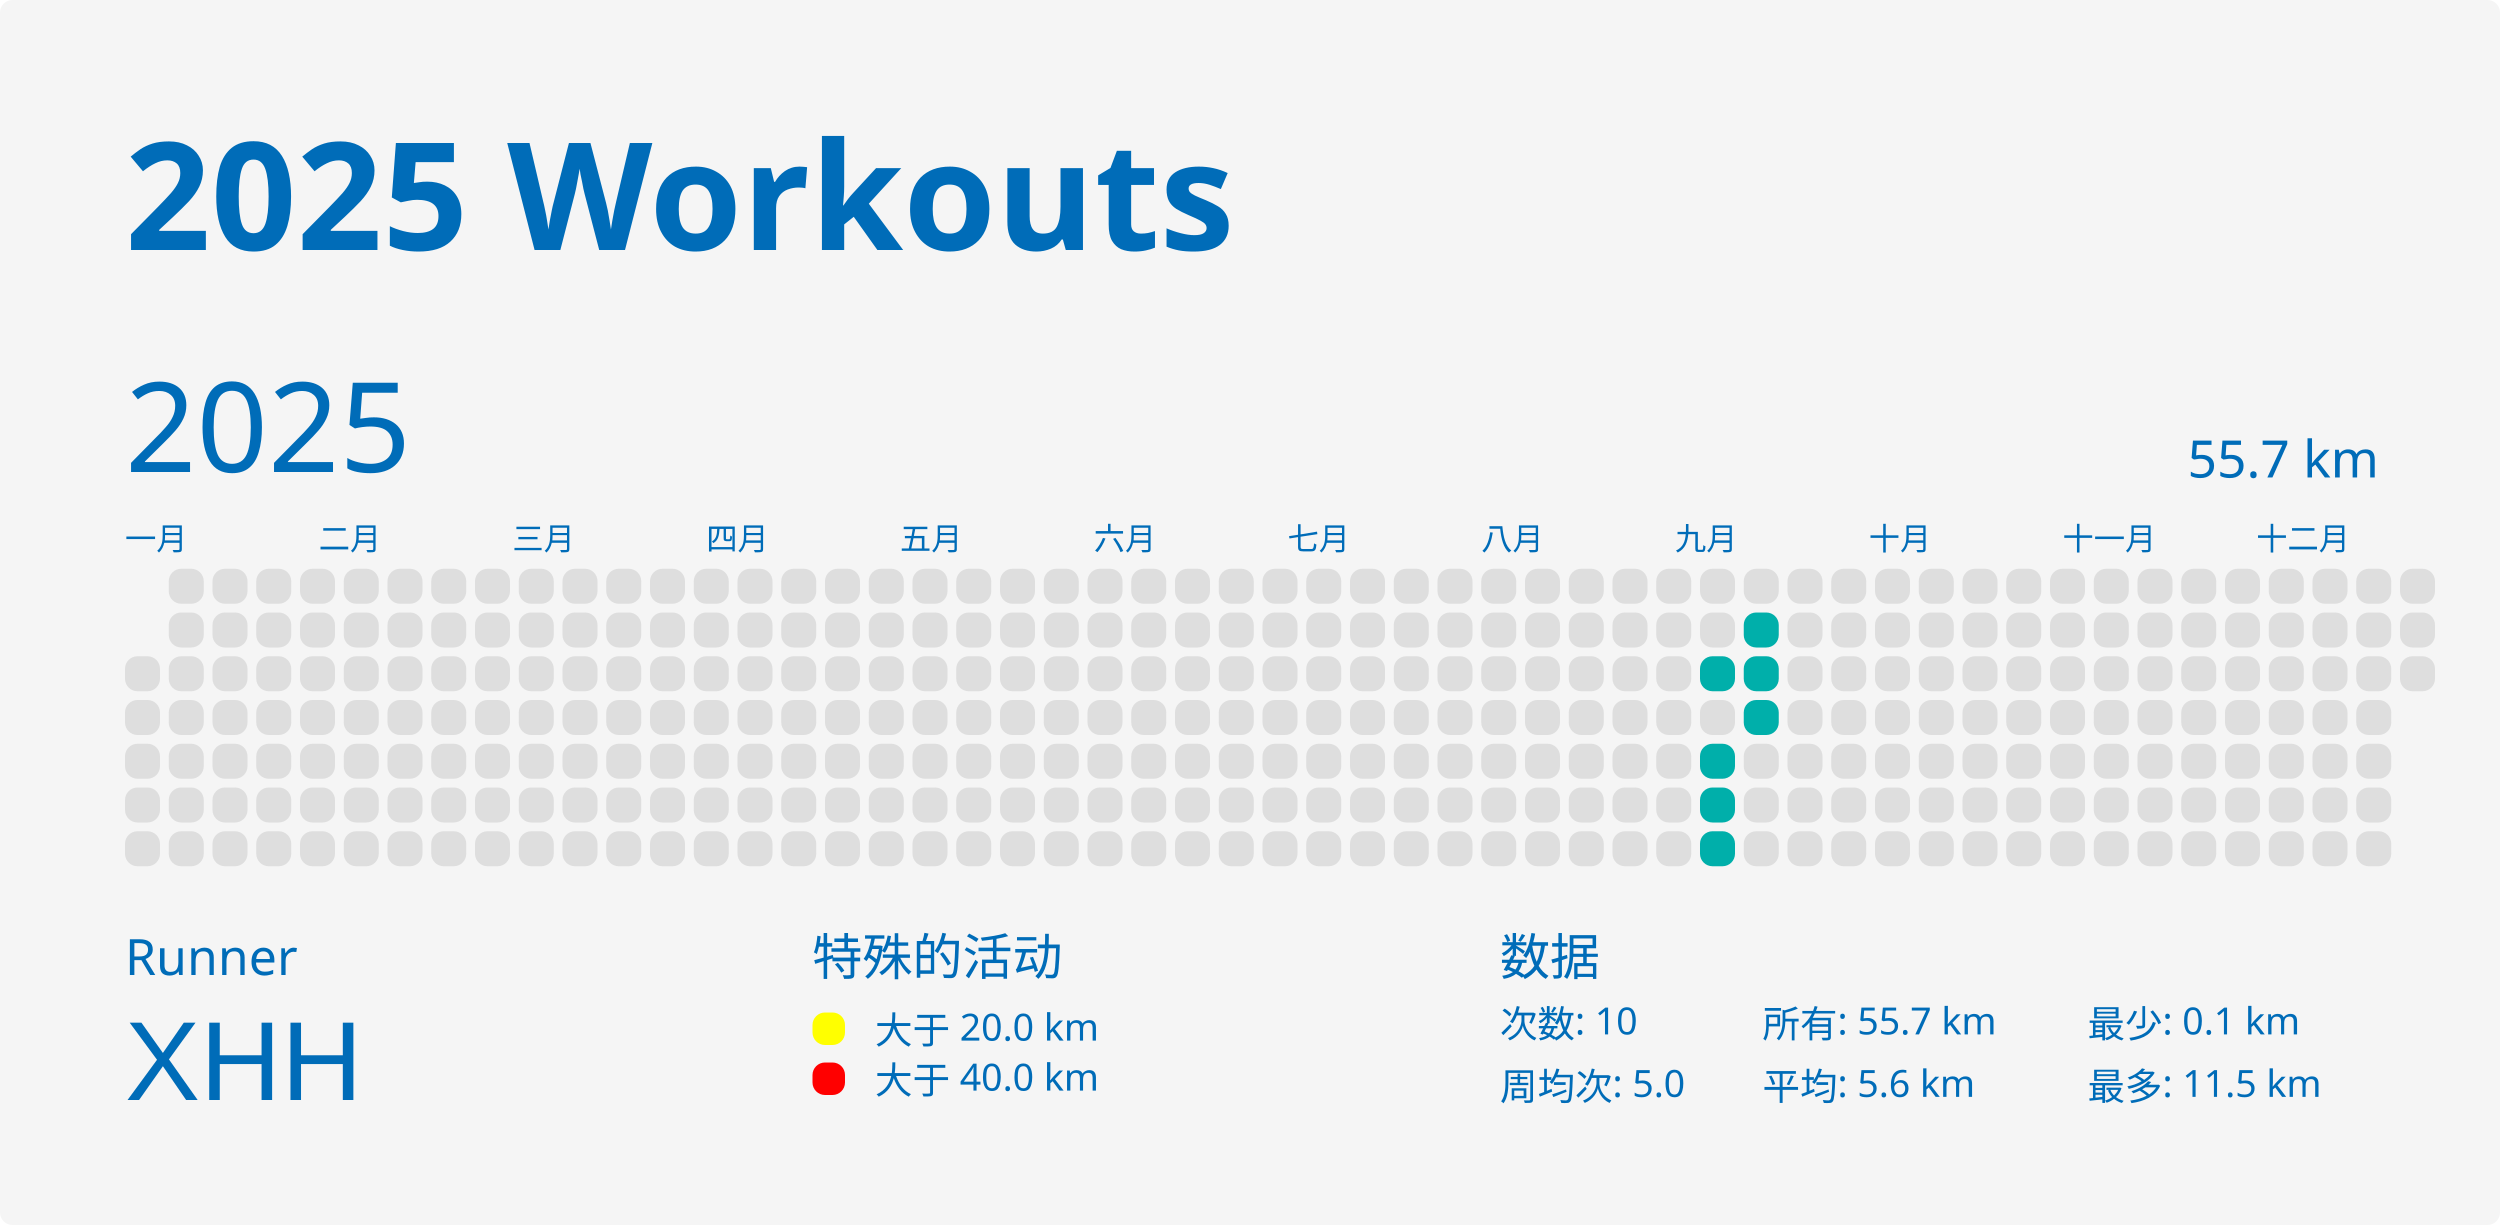
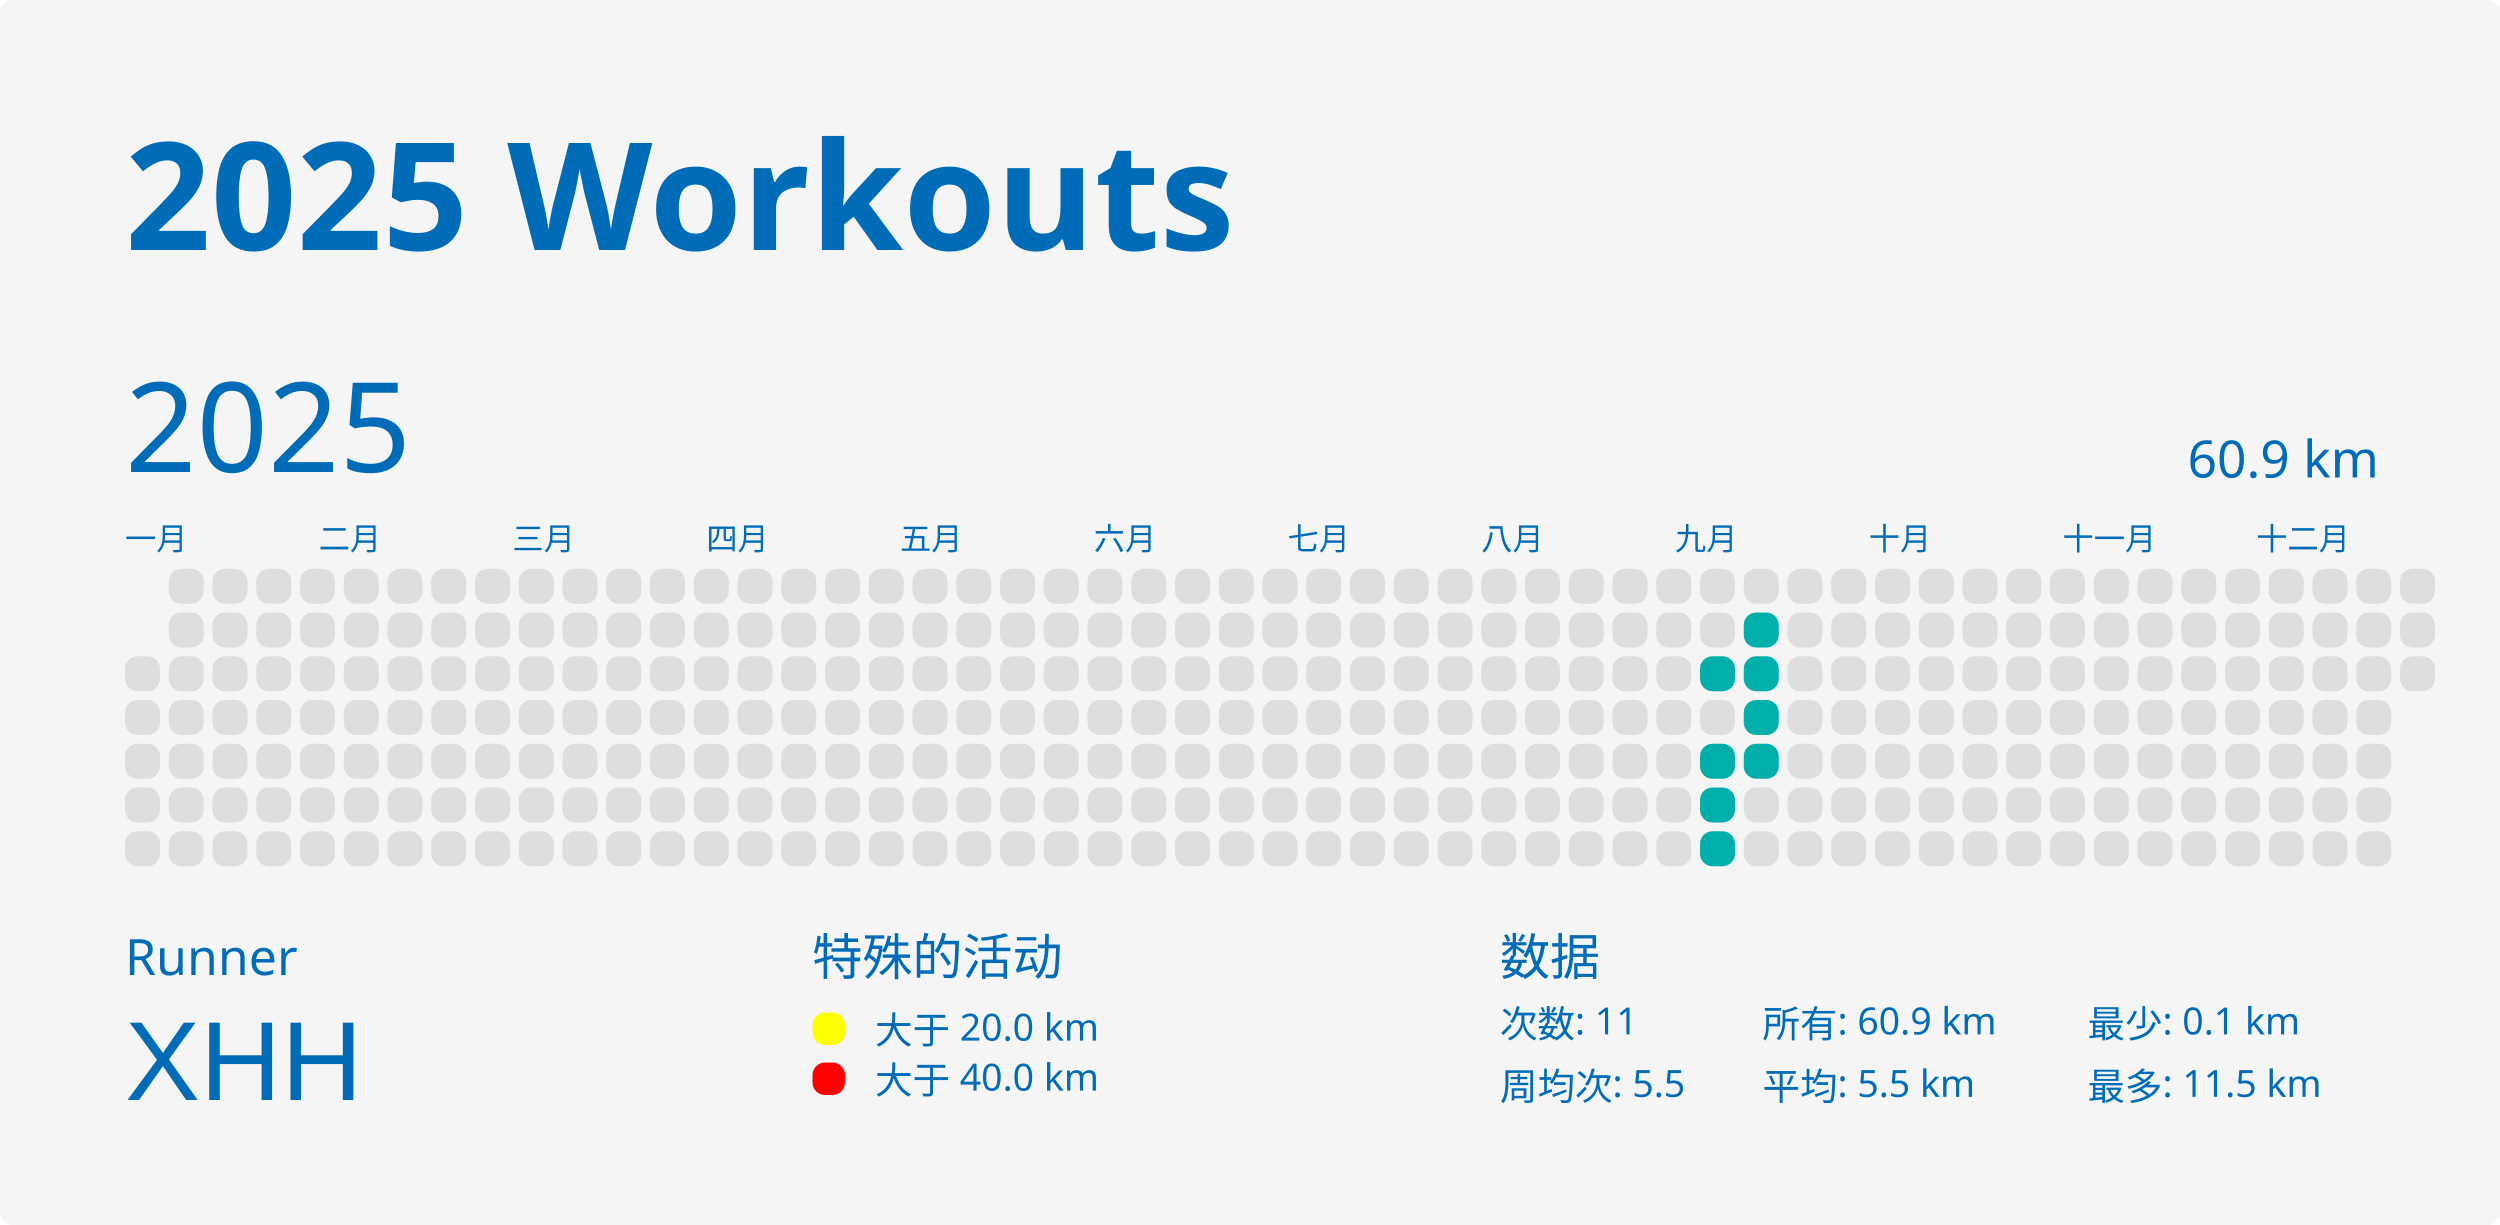
<svg xmlns="http://www.w3.org/2000/svg" baseProfile="full" height="98mm" version="1.1" viewBox="0,0,200,98" width="200mm">
  <defs />
  <rect fill="#f5f5f5" height="98" rx="1" ry="1" width="200" x="0" y="0" />
  <text fill="#006cb8" style="font-size:12px; font-family:MGI-Regular; font-weight:bold;" x="10" y="20">2025 Workouts</text>
  <text fill="#006cb8" style="font-size:4px; font-family:MGI-Regular" x="10" y="78">Runner</text>
  <text fill="#006cb8" style="font-size:9px; font-family:Arial" x="10" y="88">XHH</text>
  <text fill="#006cb8" style="font-size:4px; font-family:MGI-Regular" x="65" y="78">特殊的活动</text>
  <rect fill="yellow" height="2.6" rx="1" ry="1" width="2.6" x="65" y="81" />
  <text fill="#006cb8" style="font-size:3px; font-family:MGI-Regular" x="70" y="83.5">大于 20.0 km</text>
  <rect fill="red" height="2.6" rx="1" ry="1" width="2.6" x="65" y="85" />
  <text fill="#006cb8" style="font-size:3px; font-family:MGI-Regular" x="70" y="87.5">大于 40.0 km</text>
  <text fill="#006cb8" style="font-size:4px; font-family:MGI-Regular" x="120" y="78">数据</text>
-   <text fill="#006cb8" style="font-size:3px; font-family:MGI-Regular" x="120" y="83">次数: 10</text>
-   <text fill="#006cb8" style="font-size:3px; font-family:MGI-Regular" x="120" y="88">周均次: 5.0</text>
-   <text fill="#006cb8" style="font-size:3px; font-family:MGI-Regular" x="141" y="83">所有: 55.7 km</text>
-   <text fill="#006cb8" style="font-size:3px; font-family:MGI-Regular" x="141" y="88">平均: 5.6 km</text>
+   <text fill="#006cb8" style="font-size:3px; font-family:MGI-Regular" x="120" y="83">次数: 11</text>
+   <text fill="#006cb8" style="font-size:3px; font-family:MGI-Regular" x="120" y="88">周均次: 5.5</text>
+   <text fill="#006cb8" style="font-size:3px; font-family:MGI-Regular" x="141" y="83">所有: 60.9 km</text>
+   <text fill="#006cb8" style="font-size:3px; font-family:MGI-Regular" x="141" y="88">平均: 5.5 km</text>
  <text fill="#006cb8" style="font-size:3px; font-family:MGI-Regular" x="167" y="83">最少: 0.1 km</text>
  <text fill="#006cb8" style="font-size:3px; font-family:MGI-Regular" x="167" y="88">最多: 11.5 km</text>
  <text dominant-baseline="hanging" fill="#006cb8" style="font-size:10.0px; font-family:MGI-Regular;" x="10" y="30">2025</text>
-   <text dominant-baseline="hanging" fill="#006cb8" style="font-size:4.125px; font-family:MGI-Regular;" x="175" y="35">55.7 km</text>
+   <text dominant-baseline="hanging" fill="#006cb8" style="font-size:4.125px; font-family:MGI-Regular;" x="175" y="35">60.9 km</text>
  <text fill="#006cb8" style="font-size:2.5px; font-family:MGI-Regular" x="10.0" y="44">一月</text>
  <text fill="#006cb8" style="font-size:2.5px; font-family:MGI-Regular" x="25.5" y="44">二月</text>
  <text fill="#006cb8" style="font-size:2.5px; font-family:MGI-Regular" x="41.0" y="44">三月</text>
  <text fill="#006cb8" style="font-size:2.5px; font-family:MGI-Regular" x="56.5" y="44">四月</text>
  <text fill="#006cb8" style="font-size:2.5px; font-family:MGI-Regular" x="72.0" y="44">五月</text>
  <text fill="#006cb8" style="font-size:2.5px; font-family:MGI-Regular" x="87.5" y="44">六月</text>
  <text fill="#006cb8" style="font-size:2.5px; font-family:MGI-Regular" x="103.0" y="44">七月</text>
  <text fill="#006cb8" style="font-size:2.5px; font-family:MGI-Regular" x="118.5" y="44">八月</text>
  <text fill="#006cb8" style="font-size:2.5px; font-family:MGI-Regular" x="134.0" y="44">九月</text>
  <text fill="#006cb8" style="font-size:2.5px; font-family:MGI-Regular" x="149.5" y="44">十月</text>
  <text fill="#006cb8" style="font-size:2.5px; font-family:MGI-Regular" x="165.0" y="44">十一月</text>
  <text fill="#006cb8" style="font-size:2.5px; font-family:MGI-Regular" x="180.5" y="44">十二月</text>
  <rect fill="#dedede" height="2.8" rx="1" ry="1" width="2.8" x="10.0" y="52.5" />
  <rect fill="#dedede" height="2.8" rx="1" ry="1" width="2.8" x="10.0" y="56.0" />
  <rect fill="#dedede" height="2.8" rx="1" ry="1" width="2.8" x="10.0" y="59.5" />
  <rect fill="#dedede" height="2.8" rx="1" ry="1" width="2.8" x="10.0" y="63.0" />
  <rect fill="#dedede" height="2.8" rx="1" ry="1" width="2.8" x="10.0" y="66.5" />
  <rect fill="#dedede" height="2.8" rx="1" ry="1" width="2.8" x="13.5" y="45.5" />
  <rect fill="#dedede" height="2.8" rx="1" ry="1" width="2.8" x="13.5" y="49.0" />
  <rect fill="#dedede" height="2.8" rx="1" ry="1" width="2.8" x="13.5" y="52.5" />
  <rect fill="#dedede" height="2.8" rx="1" ry="1" width="2.8" x="13.5" y="56.0" />
  <rect fill="#dedede" height="2.8" rx="1" ry="1" width="2.8" x="13.5" y="59.5" />
  <rect fill="#dedede" height="2.8" rx="1" ry="1" width="2.8" x="13.5" y="63.0" />
  <rect fill="#dedede" height="2.8" rx="1" ry="1" width="2.8" x="13.5" y="66.5" />
  <rect fill="#dedede" height="2.8" rx="1" ry="1" width="2.8" x="17.0" y="45.5" />
  <rect fill="#dedede" height="2.8" rx="1" ry="1" width="2.8" x="17.0" y="49.0" />
  <rect fill="#dedede" height="2.8" rx="1" ry="1" width="2.8" x="17.0" y="52.5" />
  <rect fill="#dedede" height="2.8" rx="1" ry="1" width="2.8" x="17.0" y="56.0" />
  <rect fill="#dedede" height="2.8" rx="1" ry="1" width="2.8" x="17.0" y="59.5" />
  <rect fill="#dedede" height="2.8" rx="1" ry="1" width="2.8" x="17.0" y="63.0" />
  <rect fill="#dedede" height="2.8" rx="1" ry="1" width="2.8" x="17.0" y="66.5" />
  <rect fill="#dedede" height="2.8" rx="1" ry="1" width="2.8" x="20.5" y="45.5" />
  <rect fill="#dedede" height="2.8" rx="1" ry="1" width="2.8" x="20.5" y="49.0" />
  <rect fill="#dedede" height="2.8" rx="1" ry="1" width="2.8" x="20.5" y="52.5" />
  <rect fill="#dedede" height="2.8" rx="1" ry="1" width="2.8" x="20.5" y="56.0" />
  <rect fill="#dedede" height="2.8" rx="1" ry="1" width="2.8" x="20.5" y="59.5" />
  <rect fill="#dedede" height="2.8" rx="1" ry="1" width="2.8" x="20.5" y="63.0" />
  <rect fill="#dedede" height="2.8" rx="1" ry="1" width="2.8" x="20.5" y="66.5" />
  <rect fill="#dedede" height="2.8" rx="1" ry="1" width="2.8" x="24.0" y="45.5" />
  <rect fill="#dedede" height="2.8" rx="1" ry="1" width="2.8" x="24.0" y="49.0" />
  <rect fill="#dedede" height="2.8" rx="1" ry="1" width="2.8" x="24.0" y="52.5" />
  <rect fill="#dedede" height="2.8" rx="1" ry="1" width="2.8" x="24.0" y="56.0" />
  <rect fill="#dedede" height="2.8" rx="1" ry="1" width="2.8" x="24.0" y="59.5" />
  <rect fill="#dedede" height="2.8" rx="1" ry="1" width="2.8" x="24.0" y="63.0" />
  <rect fill="#dedede" height="2.8" rx="1" ry="1" width="2.8" x="24.0" y="66.5" />
  <rect fill="#dedede" height="2.8" rx="1" ry="1" width="2.8" x="27.5" y="45.5" />
  <rect fill="#dedede" height="2.8" rx="1" ry="1" width="2.8" x="27.5" y="49.0" />
  <rect fill="#dedede" height="2.8" rx="1" ry="1" width="2.8" x="27.5" y="52.5" />
  <rect fill="#dedede" height="2.8" rx="1" ry="1" width="2.8" x="27.5" y="56.0" />
  <rect fill="#dedede" height="2.8" rx="1" ry="1" width="2.8" x="27.5" y="59.5" />
  <rect fill="#dedede" height="2.8" rx="1" ry="1" width="2.8" x="27.5" y="63.0" />
  <rect fill="#dedede" height="2.8" rx="1" ry="1" width="2.8" x="27.5" y="66.5" />
  <rect fill="#dedede" height="2.8" rx="1" ry="1" width="2.8" x="31.0" y="45.5" />
  <rect fill="#dedede" height="2.8" rx="1" ry="1" width="2.8" x="31.0" y="49.0" />
  <rect fill="#dedede" height="2.8" rx="1" ry="1" width="2.8" x="31.0" y="52.5" />
  <rect fill="#dedede" height="2.8" rx="1" ry="1" width="2.8" x="31.0" y="56.0" />
  <rect fill="#dedede" height="2.8" rx="1" ry="1" width="2.8" x="31.0" y="59.5" />
  <rect fill="#dedede" height="2.8" rx="1" ry="1" width="2.8" x="31.0" y="63.0" />
  <rect fill="#dedede" height="2.8" rx="1" ry="1" width="2.8" x="31.0" y="66.5" />
  <rect fill="#dedede" height="2.8" rx="1" ry="1" width="2.8" x="34.5" y="45.5" />
  <rect fill="#dedede" height="2.8" rx="1" ry="1" width="2.8" x="34.5" y="49.0" />
  <rect fill="#dedede" height="2.8" rx="1" ry="1" width="2.8" x="34.5" y="52.5" />
  <rect fill="#dedede" height="2.8" rx="1" ry="1" width="2.8" x="34.5" y="56.0" />
  <rect fill="#dedede" height="2.8" rx="1" ry="1" width="2.8" x="34.5" y="59.5" />
  <rect fill="#dedede" height="2.8" rx="1" ry="1" width="2.8" x="34.5" y="63.0" />
  <rect fill="#dedede" height="2.8" rx="1" ry="1" width="2.8" x="34.5" y="66.5" />
  <rect fill="#dedede" height="2.8" rx="1" ry="1" width="2.8" x="38.0" y="45.5" />
  <rect fill="#dedede" height="2.8" rx="1" ry="1" width="2.8" x="38.0" y="49.0" />
  <rect fill="#dedede" height="2.8" rx="1" ry="1" width="2.8" x="38.0" y="52.5" />
  <rect fill="#dedede" height="2.8" rx="1" ry="1" width="2.8" x="38.0" y="56.0" />
  <rect fill="#dedede" height="2.8" rx="1" ry="1" width="2.8" x="38.0" y="59.5" />
  <rect fill="#dedede" height="2.8" rx="1" ry="1" width="2.8" x="38.0" y="63.0" />
  <rect fill="#dedede" height="2.8" rx="1" ry="1" width="2.8" x="38.0" y="66.5" />
  <rect fill="#dedede" height="2.8" rx="1" ry="1" width="2.8" x="41.5" y="45.5" />
  <rect fill="#dedede" height="2.8" rx="1" ry="1" width="2.8" x="41.5" y="49.0" />
  <rect fill="#dedede" height="2.8" rx="1" ry="1" width="2.8" x="41.5" y="52.5" />
  <rect fill="#dedede" height="2.8" rx="1" ry="1" width="2.8" x="41.5" y="56.0" />
  <rect fill="#dedede" height="2.8" rx="1" ry="1" width="2.8" x="41.5" y="59.5" />
  <rect fill="#dedede" height="2.8" rx="1" ry="1" width="2.8" x="41.5" y="63.0" />
  <rect fill="#dedede" height="2.8" rx="1" ry="1" width="2.8" x="41.5" y="66.5" />
  <rect fill="#dedede" height="2.8" rx="1" ry="1" width="2.8" x="45.0" y="45.5" />
  <rect fill="#dedede" height="2.8" rx="1" ry="1" width="2.8" x="45.0" y="49.0" />
  <rect fill="#dedede" height="2.8" rx="1" ry="1" width="2.8" x="45.0" y="52.5" />
  <rect fill="#dedede" height="2.8" rx="1" ry="1" width="2.8" x="45.0" y="56.0" />
  <rect fill="#dedede" height="2.8" rx="1" ry="1" width="2.8" x="45.0" y="59.5" />
  <rect fill="#dedede" height="2.8" rx="1" ry="1" width="2.8" x="45.0" y="63.0" />
  <rect fill="#dedede" height="2.8" rx="1" ry="1" width="2.8" x="45.0" y="66.5" />
  <rect fill="#dedede" height="2.8" rx="1" ry="1" width="2.8" x="48.5" y="45.5" />
  <rect fill="#dedede" height="2.8" rx="1" ry="1" width="2.8" x="48.5" y="49.0" />
  <rect fill="#dedede" height="2.8" rx="1" ry="1" width="2.8" x="48.5" y="52.5" />
  <rect fill="#dedede" height="2.8" rx="1" ry="1" width="2.8" x="48.5" y="56.0" />
  <rect fill="#dedede" height="2.8" rx="1" ry="1" width="2.8" x="48.5" y="59.5" />
  <rect fill="#dedede" height="2.8" rx="1" ry="1" width="2.8" x="48.5" y="63.0" />
  <rect fill="#dedede" height="2.8" rx="1" ry="1" width="2.8" x="48.5" y="66.5" />
  <rect fill="#dedede" height="2.8" rx="1" ry="1" width="2.8" x="52.0" y="45.5" />
  <rect fill="#dedede" height="2.8" rx="1" ry="1" width="2.8" x="52.0" y="49.0" />
  <rect fill="#dedede" height="2.8" rx="1" ry="1" width="2.8" x="52.0" y="52.5" />
  <rect fill="#dedede" height="2.8" rx="1" ry="1" width="2.8" x="52.0" y="56.0" />
  <rect fill="#dedede" height="2.8" rx="1" ry="1" width="2.8" x="52.0" y="59.5" />
  <rect fill="#dedede" height="2.8" rx="1" ry="1" width="2.8" x="52.0" y="63.0" />
  <rect fill="#dedede" height="2.8" rx="1" ry="1" width="2.8" x="52.0" y="66.5" />
  <rect fill="#dedede" height="2.8" rx="1" ry="1" width="2.8" x="55.5" y="45.5" />
  <rect fill="#dedede" height="2.8" rx="1" ry="1" width="2.8" x="55.5" y="49.0" />
  <rect fill="#dedede" height="2.8" rx="1" ry="1" width="2.8" x="55.5" y="52.5" />
  <rect fill="#dedede" height="2.8" rx="1" ry="1" width="2.8" x="55.5" y="56.0" />
  <rect fill="#dedede" height="2.8" rx="1" ry="1" width="2.8" x="55.5" y="59.5" />
  <rect fill="#dedede" height="2.8" rx="1" ry="1" width="2.8" x="55.5" y="63.0" />
  <rect fill="#dedede" height="2.8" rx="1" ry="1" width="2.8" x="55.5" y="66.5" />
  <rect fill="#dedede" height="2.8" rx="1" ry="1" width="2.8" x="59.0" y="45.5" />
  <rect fill="#dedede" height="2.8" rx="1" ry="1" width="2.8" x="59.0" y="49.0" />
  <rect fill="#dedede" height="2.8" rx="1" ry="1" width="2.8" x="59.0" y="52.5" />
  <rect fill="#dedede" height="2.8" rx="1" ry="1" width="2.8" x="59.0" y="56.0" />
  <rect fill="#dedede" height="2.8" rx="1" ry="1" width="2.8" x="59.0" y="59.5" />
  <rect fill="#dedede" height="2.8" rx="1" ry="1" width="2.8" x="59.0" y="63.0" />
  <rect fill="#dedede" height="2.8" rx="1" ry="1" width="2.8" x="59.0" y="66.5" />
  <rect fill="#dedede" height="2.8" rx="1" ry="1" width="2.8" x="62.5" y="45.5" />
  <rect fill="#dedede" height="2.8" rx="1" ry="1" width="2.8" x="62.5" y="49.0" />
  <rect fill="#dedede" height="2.8" rx="1" ry="1" width="2.8" x="62.5" y="52.5" />
  <rect fill="#dedede" height="2.8" rx="1" ry="1" width="2.8" x="62.5" y="56.0" />
  <rect fill="#dedede" height="2.8" rx="1" ry="1" width="2.8" x="62.5" y="59.5" />
  <rect fill="#dedede" height="2.8" rx="1" ry="1" width="2.8" x="62.5" y="63.0" />
  <rect fill="#dedede" height="2.8" rx="1" ry="1" width="2.8" x="62.5" y="66.5" />
  <rect fill="#dedede" height="2.8" rx="1" ry="1" width="2.8" x="66.0" y="45.5" />
  <rect fill="#dedede" height="2.8" rx="1" ry="1" width="2.8" x="66.0" y="49.0" />
  <rect fill="#dedede" height="2.8" rx="1" ry="1" width="2.8" x="66.0" y="52.5" />
  <rect fill="#dedede" height="2.8" rx="1" ry="1" width="2.8" x="66.0" y="56.0" />
  <rect fill="#dedede" height="2.8" rx="1" ry="1" width="2.8" x="66.0" y="59.5" />
  <rect fill="#dedede" height="2.8" rx="1" ry="1" width="2.8" x="66.0" y="63.0" />
  <rect fill="#dedede" height="2.8" rx="1" ry="1" width="2.8" x="66.0" y="66.5" />
  <rect fill="#dedede" height="2.8" rx="1" ry="1" width="2.8" x="69.5" y="45.5" />
  <rect fill="#dedede" height="2.8" rx="1" ry="1" width="2.8" x="69.5" y="49.0" />
  <rect fill="#dedede" height="2.8" rx="1" ry="1" width="2.8" x="69.5" y="52.5" />
  <rect fill="#dedede" height="2.8" rx="1" ry="1" width="2.8" x="69.5" y="56.0" />
  <rect fill="#dedede" height="2.8" rx="1" ry="1" width="2.8" x="69.5" y="59.5" />
  <rect fill="#dedede" height="2.8" rx="1" ry="1" width="2.8" x="69.5" y="63.0" />
  <rect fill="#dedede" height="2.8" rx="1" ry="1" width="2.8" x="69.5" y="66.5" />
  <rect fill="#dedede" height="2.8" rx="1" ry="1" width="2.8" x="73.0" y="45.5" />
  <rect fill="#dedede" height="2.8" rx="1" ry="1" width="2.8" x="73.0" y="49.0" />
  <rect fill="#dedede" height="2.8" rx="1" ry="1" width="2.8" x="73.0" y="52.5" />
  <rect fill="#dedede" height="2.8" rx="1" ry="1" width="2.8" x="73.0" y="56.0" />
  <rect fill="#dedede" height="2.8" rx="1" ry="1" width="2.8" x="73.0" y="59.5" />
  <rect fill="#dedede" height="2.8" rx="1" ry="1" width="2.8" x="73.0" y="63.0" />
  <rect fill="#dedede" height="2.8" rx="1" ry="1" width="2.8" x="73.0" y="66.5" />
  <rect fill="#dedede" height="2.8" rx="1" ry="1" width="2.8" x="76.5" y="45.5" />
  <rect fill="#dedede" height="2.8" rx="1" ry="1" width="2.8" x="76.5" y="49.0" />
  <rect fill="#dedede" height="2.8" rx="1" ry="1" width="2.8" x="76.5" y="52.5" />
  <rect fill="#dedede" height="2.8" rx="1" ry="1" width="2.8" x="76.5" y="56.0" />
  <rect fill="#dedede" height="2.8" rx="1" ry="1" width="2.8" x="76.5" y="59.5" />
  <rect fill="#dedede" height="2.8" rx="1" ry="1" width="2.8" x="76.5" y="63.0" />
  <rect fill="#dedede" height="2.8" rx="1" ry="1" width="2.8" x="76.5" y="66.5" />
  <rect fill="#dedede" height="2.8" rx="1" ry="1" width="2.8" x="80.0" y="45.5" />
  <rect fill="#dedede" height="2.8" rx="1" ry="1" width="2.8" x="80.0" y="49.0" />
  <rect fill="#dedede" height="2.8" rx="1" ry="1" width="2.8" x="80.0" y="52.5" />
  <rect fill="#dedede" height="2.8" rx="1" ry="1" width="2.8" x="80.0" y="56.0" />
  <rect fill="#dedede" height="2.8" rx="1" ry="1" width="2.8" x="80.0" y="59.5" />
  <rect fill="#dedede" height="2.8" rx="1" ry="1" width="2.8" x="80.0" y="63.0" />
  <rect fill="#dedede" height="2.8" rx="1" ry="1" width="2.8" x="80.0" y="66.5" />
  <rect fill="#dedede" height="2.8" rx="1" ry="1" width="2.8" x="83.5" y="45.5" />
  <rect fill="#dedede" height="2.8" rx="1" ry="1" width="2.8" x="83.5" y="49.0" />
  <rect fill="#dedede" height="2.8" rx="1" ry="1" width="2.8" x="83.5" y="52.5" />
  <rect fill="#dedede" height="2.8" rx="1" ry="1" width="2.8" x="83.5" y="56.0" />
  <rect fill="#dedede" height="2.8" rx="1" ry="1" width="2.8" x="83.5" y="59.5" />
  <rect fill="#dedede" height="2.8" rx="1" ry="1" width="2.8" x="83.5" y="63.0" />
  <rect fill="#dedede" height="2.8" rx="1" ry="1" width="2.8" x="83.5" y="66.5" />
  <rect fill="#dedede" height="2.8" rx="1" ry="1" width="2.8" x="87.0" y="45.5" />
  <rect fill="#dedede" height="2.8" rx="1" ry="1" width="2.8" x="87.0" y="49.0" />
  <rect fill="#dedede" height="2.8" rx="1" ry="1" width="2.8" x="87.0" y="52.5" />
  <rect fill="#dedede" height="2.8" rx="1" ry="1" width="2.8" x="87.0" y="56.0" />
  <rect fill="#dedede" height="2.8" rx="1" ry="1" width="2.8" x="87.0" y="59.5" />
  <rect fill="#dedede" height="2.8" rx="1" ry="1" width="2.8" x="87.0" y="63.0" />
  <rect fill="#dedede" height="2.8" rx="1" ry="1" width="2.8" x="87.0" y="66.5" />
  <rect fill="#dedede" height="2.8" rx="1" ry="1" width="2.8" x="90.5" y="45.5" />
  <rect fill="#dedede" height="2.8" rx="1" ry="1" width="2.8" x="90.5" y="49.0" />
  <rect fill="#dedede" height="2.8" rx="1" ry="1" width="2.8" x="90.5" y="52.5" />
  <rect fill="#dedede" height="2.8" rx="1" ry="1" width="2.8" x="90.5" y="56.0" />
  <rect fill="#dedede" height="2.8" rx="1" ry="1" width="2.8" x="90.5" y="59.5" />
  <rect fill="#dedede" height="2.8" rx="1" ry="1" width="2.8" x="90.5" y="63.0" />
  <rect fill="#dedede" height="2.8" rx="1" ry="1" width="2.8" x="90.5" y="66.5" />
  <rect fill="#dedede" height="2.8" rx="1" ry="1" width="2.8" x="94.0" y="45.5" />
  <rect fill="#dedede" height="2.8" rx="1" ry="1" width="2.8" x="94.0" y="49.0" />
  <rect fill="#dedede" height="2.8" rx="1" ry="1" width="2.8" x="94.0" y="52.5" />
  <rect fill="#dedede" height="2.8" rx="1" ry="1" width="2.8" x="94.0" y="56.0" />
  <rect fill="#dedede" height="2.8" rx="1" ry="1" width="2.8" x="94.0" y="59.5" />
  <rect fill="#dedede" height="2.8" rx="1" ry="1" width="2.8" x="94.0" y="63.0" />
  <rect fill="#dedede" height="2.8" rx="1" ry="1" width="2.8" x="94.0" y="66.5" />
  <rect fill="#dedede" height="2.8" rx="1" ry="1" width="2.8" x="97.5" y="45.5" />
  <rect fill="#dedede" height="2.8" rx="1" ry="1" width="2.8" x="97.5" y="49.0" />
  <rect fill="#dedede" height="2.8" rx="1" ry="1" width="2.8" x="97.5" y="52.5" />
  <rect fill="#dedede" height="2.8" rx="1" ry="1" width="2.8" x="97.5" y="56.0" />
  <rect fill="#dedede" height="2.8" rx="1" ry="1" width="2.8" x="97.5" y="59.5" />
  <rect fill="#dedede" height="2.8" rx="1" ry="1" width="2.8" x="97.5" y="63.0" />
  <rect fill="#dedede" height="2.8" rx="1" ry="1" width="2.8" x="97.5" y="66.5" />
  <rect fill="#dedede" height="2.8" rx="1" ry="1" width="2.8" x="101.0" y="45.5" />
  <rect fill="#dedede" height="2.8" rx="1" ry="1" width="2.8" x="101.0" y="49.0" />
  <rect fill="#dedede" height="2.8" rx="1" ry="1" width="2.8" x="101.0" y="52.5" />
  <rect fill="#dedede" height="2.8" rx="1" ry="1" width="2.8" x="101.0" y="56.0" />
  <rect fill="#dedede" height="2.8" rx="1" ry="1" width="2.8" x="101.0" y="59.5" />
  <rect fill="#dedede" height="2.8" rx="1" ry="1" width="2.8" x="101.0" y="63.0" />
  <rect fill="#dedede" height="2.8" rx="1" ry="1" width="2.8" x="101.0" y="66.5" />
  <rect fill="#dedede" height="2.8" rx="1" ry="1" width="2.8" x="104.5" y="45.5" />
  <rect fill="#dedede" height="2.8" rx="1" ry="1" width="2.8" x="104.5" y="49.0" />
  <rect fill="#dedede" height="2.8" rx="1" ry="1" width="2.8" x="104.5" y="52.5" />
  <rect fill="#dedede" height="2.8" rx="1" ry="1" width="2.8" x="104.5" y="56.0" />
  <rect fill="#dedede" height="2.8" rx="1" ry="1" width="2.8" x="104.5" y="59.5" />
  <rect fill="#dedede" height="2.8" rx="1" ry="1" width="2.8" x="104.5" y="63.0" />
  <rect fill="#dedede" height="2.8" rx="1" ry="1" width="2.8" x="104.5" y="66.5" />
  <rect fill="#dedede" height="2.8" rx="1" ry="1" width="2.8" x="108.0" y="45.5" />
  <rect fill="#dedede" height="2.8" rx="1" ry="1" width="2.8" x="108.0" y="49.0" />
  <rect fill="#dedede" height="2.8" rx="1" ry="1" width="2.8" x="108.0" y="52.5" />
  <rect fill="#dedede" height="2.8" rx="1" ry="1" width="2.8" x="108.0" y="56.0" />
  <rect fill="#dedede" height="2.8" rx="1" ry="1" width="2.8" x="108.0" y="59.5" />
  <rect fill="#dedede" height="2.8" rx="1" ry="1" width="2.8" x="108.0" y="63.0" />
  <rect fill="#dedede" height="2.8" rx="1" ry="1" width="2.8" x="108.0" y="66.5" />
  <rect fill="#dedede" height="2.8" rx="1" ry="1" width="2.8" x="111.5" y="45.5" />
  <rect fill="#dedede" height="2.8" rx="1" ry="1" width="2.8" x="111.5" y="49.0" />
  <rect fill="#dedede" height="2.8" rx="1" ry="1" width="2.8" x="111.5" y="52.5" />
  <rect fill="#dedede" height="2.8" rx="1" ry="1" width="2.8" x="111.5" y="56.0" />
  <rect fill="#dedede" height="2.8" rx="1" ry="1" width="2.8" x="111.5" y="59.5" />
  <rect fill="#dedede" height="2.8" rx="1" ry="1" width="2.8" x="111.5" y="63.0" />
  <rect fill="#dedede" height="2.8" rx="1" ry="1" width="2.8" x="111.5" y="66.5" />
  <rect fill="#dedede" height="2.8" rx="1" ry="1" width="2.8" x="115.0" y="45.5" />
  <rect fill="#dedede" height="2.8" rx="1" ry="1" width="2.8" x="115.0" y="49.0" />
  <rect fill="#dedede" height="2.8" rx="1" ry="1" width="2.8" x="115.0" y="52.5" />
  <rect fill="#dedede" height="2.8" rx="1" ry="1" width="2.8" x="115.0" y="56.0" />
  <rect fill="#dedede" height="2.8" rx="1" ry="1" width="2.8" x="115.0" y="59.5" />
  <rect fill="#dedede" height="2.8" rx="1" ry="1" width="2.8" x="115.0" y="63.0" />
  <rect fill="#dedede" height="2.8" rx="1" ry="1" width="2.8" x="115.0" y="66.5" />
  <rect fill="#dedede" height="2.8" rx="1" ry="1" width="2.8" x="118.5" y="45.5" />
  <rect fill="#dedede" height="2.8" rx="1" ry="1" width="2.8" x="118.5" y="49.0" />
  <rect fill="#dedede" height="2.8" rx="1" ry="1" width="2.8" x="118.5" y="52.5" />
  <rect fill="#dedede" height="2.8" rx="1" ry="1" width="2.8" x="118.5" y="56.0" />
  <rect fill="#dedede" height="2.8" rx="1" ry="1" width="2.8" x="118.5" y="59.5" />
  <rect fill="#dedede" height="2.8" rx="1" ry="1" width="2.8" x="118.5" y="63.0" />
  <rect fill="#dedede" height="2.8" rx="1" ry="1" width="2.8" x="118.5" y="66.5" />
  <rect fill="#dedede" height="2.8" rx="1" ry="1" width="2.8" x="122.0" y="45.5" />
  <rect fill="#dedede" height="2.8" rx="1" ry="1" width="2.8" x="122.0" y="49.0" />
  <rect fill="#dedede" height="2.8" rx="1" ry="1" width="2.8" x="122.0" y="52.5" />
  <rect fill="#dedede" height="2.8" rx="1" ry="1" width="2.8" x="122.0" y="56.0" />
  <rect fill="#dedede" height="2.8" rx="1" ry="1" width="2.8" x="122.0" y="59.5" />
  <rect fill="#dedede" height="2.8" rx="1" ry="1" width="2.8" x="122.0" y="63.0" />
  <rect fill="#dedede" height="2.8" rx="1" ry="1" width="2.8" x="122.0" y="66.5" />
  <rect fill="#dedede" height="2.8" rx="1" ry="1" width="2.8" x="125.5" y="45.5" />
  <rect fill="#dedede" height="2.8" rx="1" ry="1" width="2.8" x="125.5" y="49.0" />
  <rect fill="#dedede" height="2.8" rx="1" ry="1" width="2.8" x="125.5" y="52.5" />
  <rect fill="#dedede" height="2.8" rx="1" ry="1" width="2.8" x="125.5" y="56.0" />
  <rect fill="#dedede" height="2.8" rx="1" ry="1" width="2.8" x="125.5" y="59.5" />
  <rect fill="#dedede" height="2.8" rx="1" ry="1" width="2.8" x="125.5" y="63.0" />
  <rect fill="#dedede" height="2.8" rx="1" ry="1" width="2.8" x="125.5" y="66.5" />
  <rect fill="#dedede" height="2.8" rx="1" ry="1" width="2.8" x="129.0" y="45.5" />
  <rect fill="#dedede" height="2.8" rx="1" ry="1" width="2.8" x="129.0" y="49.0" />
  <rect fill="#dedede" height="2.8" rx="1" ry="1" width="2.8" x="129.0" y="52.5" />
  <rect fill="#dedede" height="2.8" rx="1" ry="1" width="2.8" x="129.0" y="56.0" />
  <rect fill="#dedede" height="2.8" rx="1" ry="1" width="2.8" x="129.0" y="59.5" />
  <rect fill="#dedede" height="2.8" rx="1" ry="1" width="2.8" x="129.0" y="63.0" />
  <rect fill="#dedede" height="2.8" rx="1" ry="1" width="2.8" x="129.0" y="66.5" />
  <rect fill="#dedede" height="2.8" rx="1" ry="1" width="2.8" x="132.5" y="45.5" />
  <rect fill="#dedede" height="2.8" rx="1" ry="1" width="2.8" x="132.5" y="49.0" />
  <rect fill="#dedede" height="2.8" rx="1" ry="1" width="2.8" x="132.5" y="52.5" />
  <rect fill="#dedede" height="2.8" rx="1" ry="1" width="2.8" x="132.5" y="56.0" />
  <rect fill="#dedede" height="2.8" rx="1" ry="1" width="2.8" x="132.5" y="59.5" />
  <rect fill="#dedede" height="2.8" rx="1" ry="1" width="2.8" x="132.5" y="63.0" />
  <rect fill="#dedede" height="2.8" rx="1" ry="1" width="2.8" x="132.5" y="66.5" />
  <rect fill="#dedede" height="2.8" rx="1" ry="1" width="2.8" x="136.0" y="45.5" />
  <rect fill="#dedede" height="2.8" rx="1" ry="1" width="2.8" x="136.0" y="49.0" />
  <rect fill="#00AFAA" height="2.8" rx="1" ry="1" width="2.8" x="136.0" y="52.5" />
  <rect fill="#dedede" height="2.8" rx="1" ry="1" width="2.8" x="136.0" y="56.0" />
  <rect fill="#00AFAA" height="2.8" rx="1" ry="1" width="2.8" x="136.0" y="59.5" />
  <rect fill="#00AFAA" height="2.8" rx="1" ry="1" width="2.8" x="136.0" y="63.0" />
  <rect fill="#00AFAA" height="2.8" rx="1" ry="1" width="2.8" x="136.0" y="66.5" />
  <rect fill="#dedede" height="2.8" rx="1" ry="1" width="2.8" x="139.5" y="45.5" />
  <rect fill="#00AFAA" height="2.8" rx="1" ry="1" width="2.8" x="139.5" y="49.0" />
  <rect fill="#00AFAA" height="2.8" rx="1" ry="1" width="2.8" x="139.5" y="52.5" />
  <rect fill="#00AFAA" height="2.8" rx="1" ry="1" width="2.8" x="139.5" y="56.0" />
-   <rect fill="#dedede" height="2.8" rx="1" ry="1" width="2.8" x="139.5" y="59.5" />
+   <rect fill="#00AFAA" height="2.8" rx="1" ry="1" width="2.8" x="139.5" y="59.5" />
  <rect fill="#dedede" height="2.8" rx="1" ry="1" width="2.8" x="139.5" y="63.0" />
  <rect fill="#dedede" height="2.8" rx="1" ry="1" width="2.8" x="139.5" y="66.5" />
  <rect fill="#dedede" height="2.8" rx="1" ry="1" width="2.8" x="143.0" y="45.5" />
  <rect fill="#dedede" height="2.8" rx="1" ry="1" width="2.8" x="143.0" y="49.0" />
  <rect fill="#dedede" height="2.8" rx="1" ry="1" width="2.8" x="143.0" y="52.5" />
  <rect fill="#dedede" height="2.8" rx="1" ry="1" width="2.8" x="143.0" y="56.0" />
  <rect fill="#dedede" height="2.8" rx="1" ry="1" width="2.8" x="143.0" y="59.5" />
  <rect fill="#dedede" height="2.8" rx="1" ry="1" width="2.8" x="143.0" y="63.0" />
  <rect fill="#dedede" height="2.8" rx="1" ry="1" width="2.8" x="143.0" y="66.5" />
  <rect fill="#dedede" height="2.8" rx="1" ry="1" width="2.8" x="146.5" y="45.5" />
  <rect fill="#dedede" height="2.8" rx="1" ry="1" width="2.8" x="146.5" y="49.0" />
  <rect fill="#dedede" height="2.8" rx="1" ry="1" width="2.8" x="146.5" y="52.5" />
  <rect fill="#dedede" height="2.8" rx="1" ry="1" width="2.8" x="146.5" y="56.0" />
  <rect fill="#dedede" height="2.8" rx="1" ry="1" width="2.8" x="146.5" y="59.5" />
  <rect fill="#dedede" height="2.8" rx="1" ry="1" width="2.8" x="146.5" y="63.0" />
  <rect fill="#dedede" height="2.8" rx="1" ry="1" width="2.8" x="146.5" y="66.5" />
  <rect fill="#dedede" height="2.8" rx="1" ry="1" width="2.8" x="150.0" y="45.5" />
  <rect fill="#dedede" height="2.8" rx="1" ry="1" width="2.8" x="150.0" y="49.0" />
  <rect fill="#dedede" height="2.8" rx="1" ry="1" width="2.8" x="150.0" y="52.5" />
  <rect fill="#dedede" height="2.8" rx="1" ry="1" width="2.8" x="150.0" y="56.0" />
  <rect fill="#dedede" height="2.8" rx="1" ry="1" width="2.8" x="150.0" y="59.5" />
  <rect fill="#dedede" height="2.8" rx="1" ry="1" width="2.8" x="150.0" y="63.0" />
  <rect fill="#dedede" height="2.8" rx="1" ry="1" width="2.8" x="150.0" y="66.5" />
  <rect fill="#dedede" height="2.8" rx="1" ry="1" width="2.8" x="153.5" y="45.5" />
  <rect fill="#dedede" height="2.8" rx="1" ry="1" width="2.8" x="153.5" y="49.0" />
  <rect fill="#dedede" height="2.8" rx="1" ry="1" width="2.8" x="153.5" y="52.5" />
  <rect fill="#dedede" height="2.8" rx="1" ry="1" width="2.8" x="153.5" y="56.0" />
  <rect fill="#dedede" height="2.8" rx="1" ry="1" width="2.8" x="153.5" y="59.5" />
  <rect fill="#dedede" height="2.8" rx="1" ry="1" width="2.8" x="153.5" y="63.0" />
  <rect fill="#dedede" height="2.8" rx="1" ry="1" width="2.8" x="153.5" y="66.5" />
  <rect fill="#dedede" height="2.8" rx="1" ry="1" width="2.8" x="157.0" y="45.5" />
  <rect fill="#dedede" height="2.8" rx="1" ry="1" width="2.8" x="157.0" y="49.0" />
  <rect fill="#dedede" height="2.8" rx="1" ry="1" width="2.8" x="157.0" y="52.5" />
  <rect fill="#dedede" height="2.8" rx="1" ry="1" width="2.8" x="157.0" y="56.0" />
  <rect fill="#dedede" height="2.8" rx="1" ry="1" width="2.8" x="157.0" y="59.5" />
  <rect fill="#dedede" height="2.8" rx="1" ry="1" width="2.8" x="157.0" y="63.0" />
  <rect fill="#dedede" height="2.8" rx="1" ry="1" width="2.8" x="157.0" y="66.5" />
  <rect fill="#dedede" height="2.8" rx="1" ry="1" width="2.8" x="160.5" y="45.5" />
  <rect fill="#dedede" height="2.8" rx="1" ry="1" width="2.8" x="160.5" y="49.0" />
  <rect fill="#dedede" height="2.8" rx="1" ry="1" width="2.8" x="160.5" y="52.5" />
  <rect fill="#dedede" height="2.8" rx="1" ry="1" width="2.8" x="160.5" y="56.0" />
  <rect fill="#dedede" height="2.8" rx="1" ry="1" width="2.8" x="160.5" y="59.5" />
  <rect fill="#dedede" height="2.8" rx="1" ry="1" width="2.8" x="160.5" y="63.0" />
  <rect fill="#dedede" height="2.8" rx="1" ry="1" width="2.8" x="160.5" y="66.5" />
  <rect fill="#dedede" height="2.8" rx="1" ry="1" width="2.8" x="164.0" y="45.5" />
  <rect fill="#dedede" height="2.8" rx="1" ry="1" width="2.8" x="164.0" y="49.0" />
  <rect fill="#dedede" height="2.8" rx="1" ry="1" width="2.8" x="164.0" y="52.5" />
  <rect fill="#dedede" height="2.8" rx="1" ry="1" width="2.8" x="164.0" y="56.0" />
  <rect fill="#dedede" height="2.8" rx="1" ry="1" width="2.8" x="164.0" y="59.5" />
  <rect fill="#dedede" height="2.8" rx="1" ry="1" width="2.8" x="164.0" y="63.0" />
  <rect fill="#dedede" height="2.8" rx="1" ry="1" width="2.8" x="164.0" y="66.5" />
  <rect fill="#dedede" height="2.8" rx="1" ry="1" width="2.8" x="167.5" y="45.5" />
  <rect fill="#dedede" height="2.8" rx="1" ry="1" width="2.8" x="167.5" y="49.0" />
  <rect fill="#dedede" height="2.8" rx="1" ry="1" width="2.8" x="167.5" y="52.5" />
  <rect fill="#dedede" height="2.8" rx="1" ry="1" width="2.8" x="167.5" y="56.0" />
  <rect fill="#dedede" height="2.8" rx="1" ry="1" width="2.8" x="167.5" y="59.5" />
  <rect fill="#dedede" height="2.8" rx="1" ry="1" width="2.8" x="167.5" y="63.0" />
  <rect fill="#dedede" height="2.8" rx="1" ry="1" width="2.8" x="167.5" y="66.5" />
  <rect fill="#dedede" height="2.8" rx="1" ry="1" width="2.8" x="171.0" y="45.5" />
  <rect fill="#dedede" height="2.8" rx="1" ry="1" width="2.8" x="171.0" y="49.0" />
  <rect fill="#dedede" height="2.8" rx="1" ry="1" width="2.8" x="171.0" y="52.5" />
  <rect fill="#dedede" height="2.8" rx="1" ry="1" width="2.8" x="171.0" y="56.0" />
  <rect fill="#dedede" height="2.8" rx="1" ry="1" width="2.8" x="171.0" y="59.5" />
  <rect fill="#dedede" height="2.8" rx="1" ry="1" width="2.8" x="171.0" y="63.0" />
  <rect fill="#dedede" height="2.8" rx="1" ry="1" width="2.8" x="171.0" y="66.5" />
  <rect fill="#dedede" height="2.8" rx="1" ry="1" width="2.8" x="174.5" y="45.5" />
  <rect fill="#dedede" height="2.8" rx="1" ry="1" width="2.8" x="174.5" y="49.0" />
  <rect fill="#dedede" height="2.8" rx="1" ry="1" width="2.8" x="174.5" y="52.5" />
  <rect fill="#dedede" height="2.8" rx="1" ry="1" width="2.8" x="174.5" y="56.0" />
  <rect fill="#dedede" height="2.8" rx="1" ry="1" width="2.8" x="174.5" y="59.5" />
  <rect fill="#dedede" height="2.8" rx="1" ry="1" width="2.8" x="174.5" y="63.0" />
  <rect fill="#dedede" height="2.8" rx="1" ry="1" width="2.8" x="174.5" y="66.5" />
  <rect fill="#dedede" height="2.8" rx="1" ry="1" width="2.8" x="178.0" y="45.5" />
  <rect fill="#dedede" height="2.8" rx="1" ry="1" width="2.8" x="178.0" y="49.0" />
  <rect fill="#dedede" height="2.8" rx="1" ry="1" width="2.8" x="178.0" y="52.5" />
  <rect fill="#dedede" height="2.8" rx="1" ry="1" width="2.8" x="178.0" y="56.0" />
  <rect fill="#dedede" height="2.8" rx="1" ry="1" width="2.8" x="178.0" y="59.5" />
  <rect fill="#dedede" height="2.8" rx="1" ry="1" width="2.8" x="178.0" y="63.0" />
  <rect fill="#dedede" height="2.8" rx="1" ry="1" width="2.8" x="178.0" y="66.5" />
  <rect fill="#dedede" height="2.8" rx="1" ry="1" width="2.8" x="181.5" y="45.5" />
  <rect fill="#dedede" height="2.8" rx="1" ry="1" width="2.8" x="181.5" y="49.0" />
  <rect fill="#dedede" height="2.8" rx="1" ry="1" width="2.8" x="181.5" y="52.5" />
  <rect fill="#dedede" height="2.8" rx="1" ry="1" width="2.8" x="181.5" y="56.0" />
  <rect fill="#dedede" height="2.8" rx="1" ry="1" width="2.8" x="181.5" y="59.5" />
  <rect fill="#dedede" height="2.8" rx="1" ry="1" width="2.8" x="181.5" y="63.0" />
  <rect fill="#dedede" height="2.8" rx="1" ry="1" width="2.8" x="181.5" y="66.5" />
  <rect fill="#dedede" height="2.8" rx="1" ry="1" width="2.8" x="185.0" y="45.5" />
  <rect fill="#dedede" height="2.8" rx="1" ry="1" width="2.8" x="185.0" y="49.0" />
  <rect fill="#dedede" height="2.8" rx="1" ry="1" width="2.8" x="185.0" y="52.5" />
  <rect fill="#dedede" height="2.8" rx="1" ry="1" width="2.8" x="185.0" y="56.0" />
  <rect fill="#dedede" height="2.8" rx="1" ry="1" width="2.8" x="185.0" y="59.5" />
  <rect fill="#dedede" height="2.8" rx="1" ry="1" width="2.8" x="185.0" y="63.0" />
  <rect fill="#dedede" height="2.8" rx="1" ry="1" width="2.8" x="185.0" y="66.5" />
  <rect fill="#dedede" height="2.8" rx="1" ry="1" width="2.8" x="188.5" y="45.5" />
  <rect fill="#dedede" height="2.8" rx="1" ry="1" width="2.8" x="188.5" y="49.0" />
  <rect fill="#dedede" height="2.8" rx="1" ry="1" width="2.8" x="188.5" y="52.5" />
  <rect fill="#dedede" height="2.8" rx="1" ry="1" width="2.8" x="188.5" y="56.0" />
  <rect fill="#dedede" height="2.8" rx="1" ry="1" width="2.8" x="188.5" y="59.5" />
  <rect fill="#dedede" height="2.8" rx="1" ry="1" width="2.8" x="188.5" y="63.0" />
  <rect fill="#dedede" height="2.8" rx="1" ry="1" width="2.8" x="188.5" y="66.5" />
  <rect fill="#dedede" height="2.8" rx="1" ry="1" width="2.8" x="192.0" y="45.5" />
  <rect fill="#dedede" height="2.8" rx="1" ry="1" width="2.8" x="192.0" y="49.0" />
  <rect fill="#dedede" height="2.8" rx="1" ry="1" width="2.8" x="192.0" y="52.5" />
</svg>
